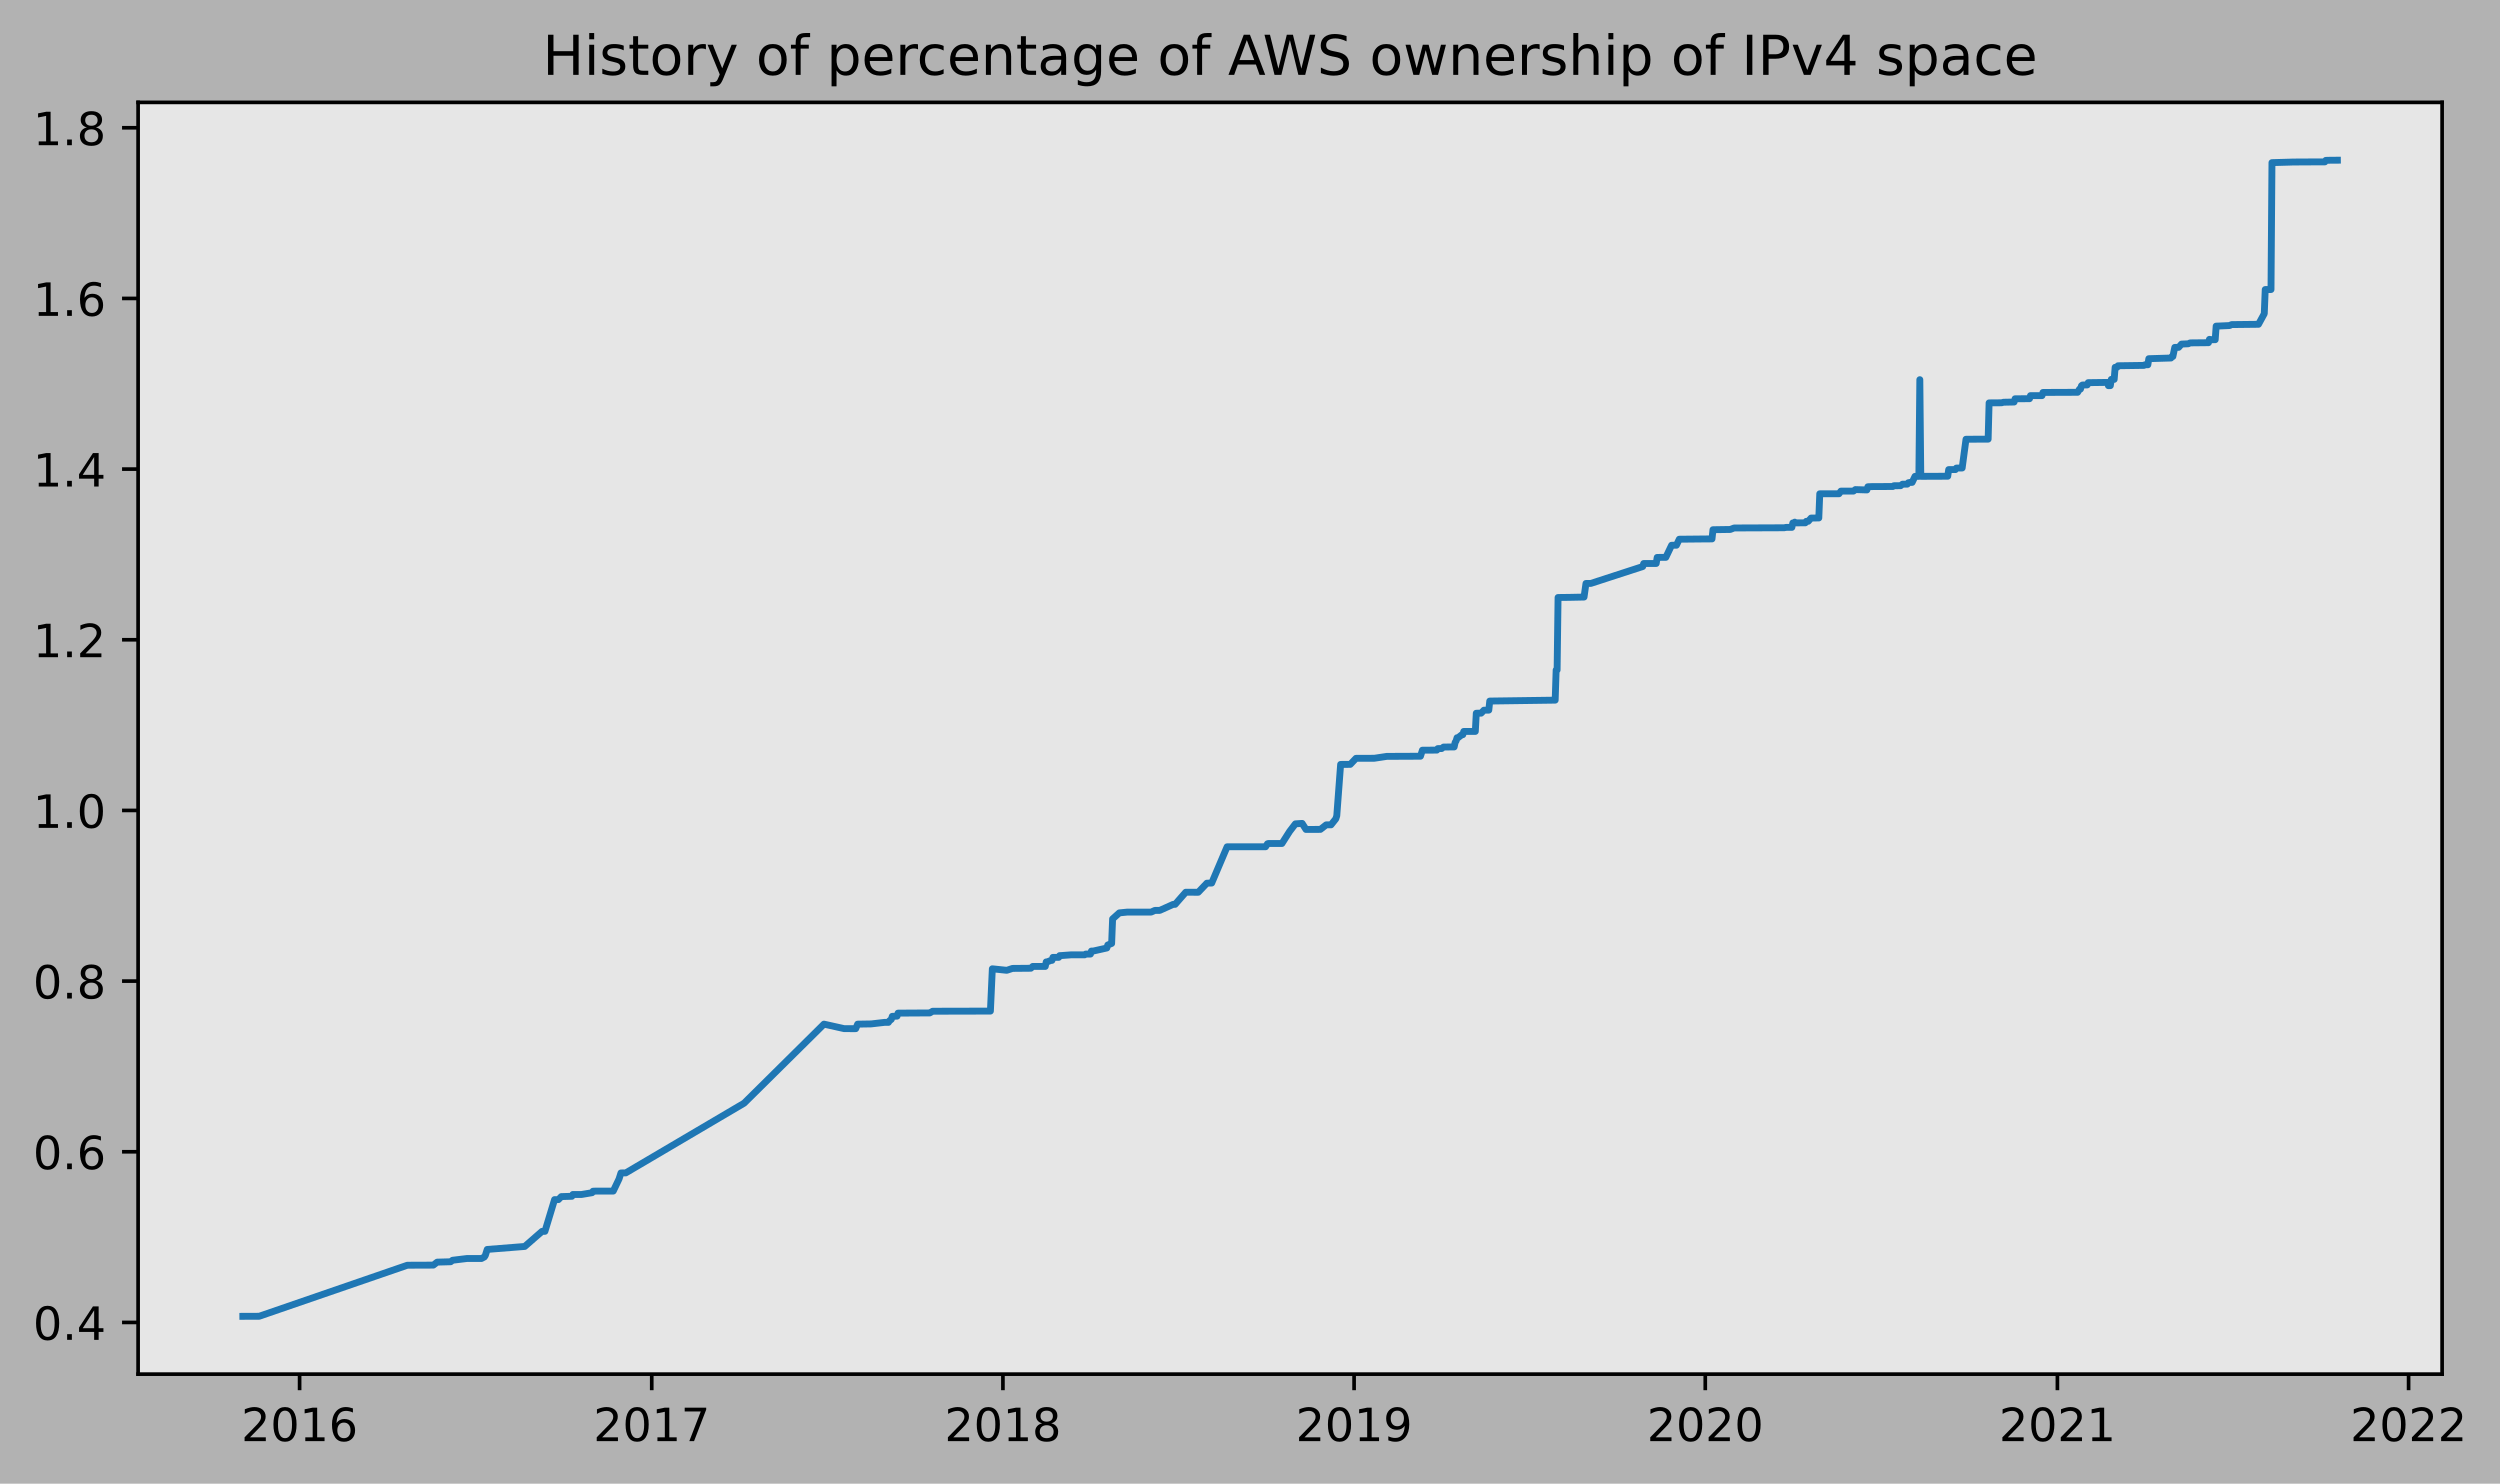
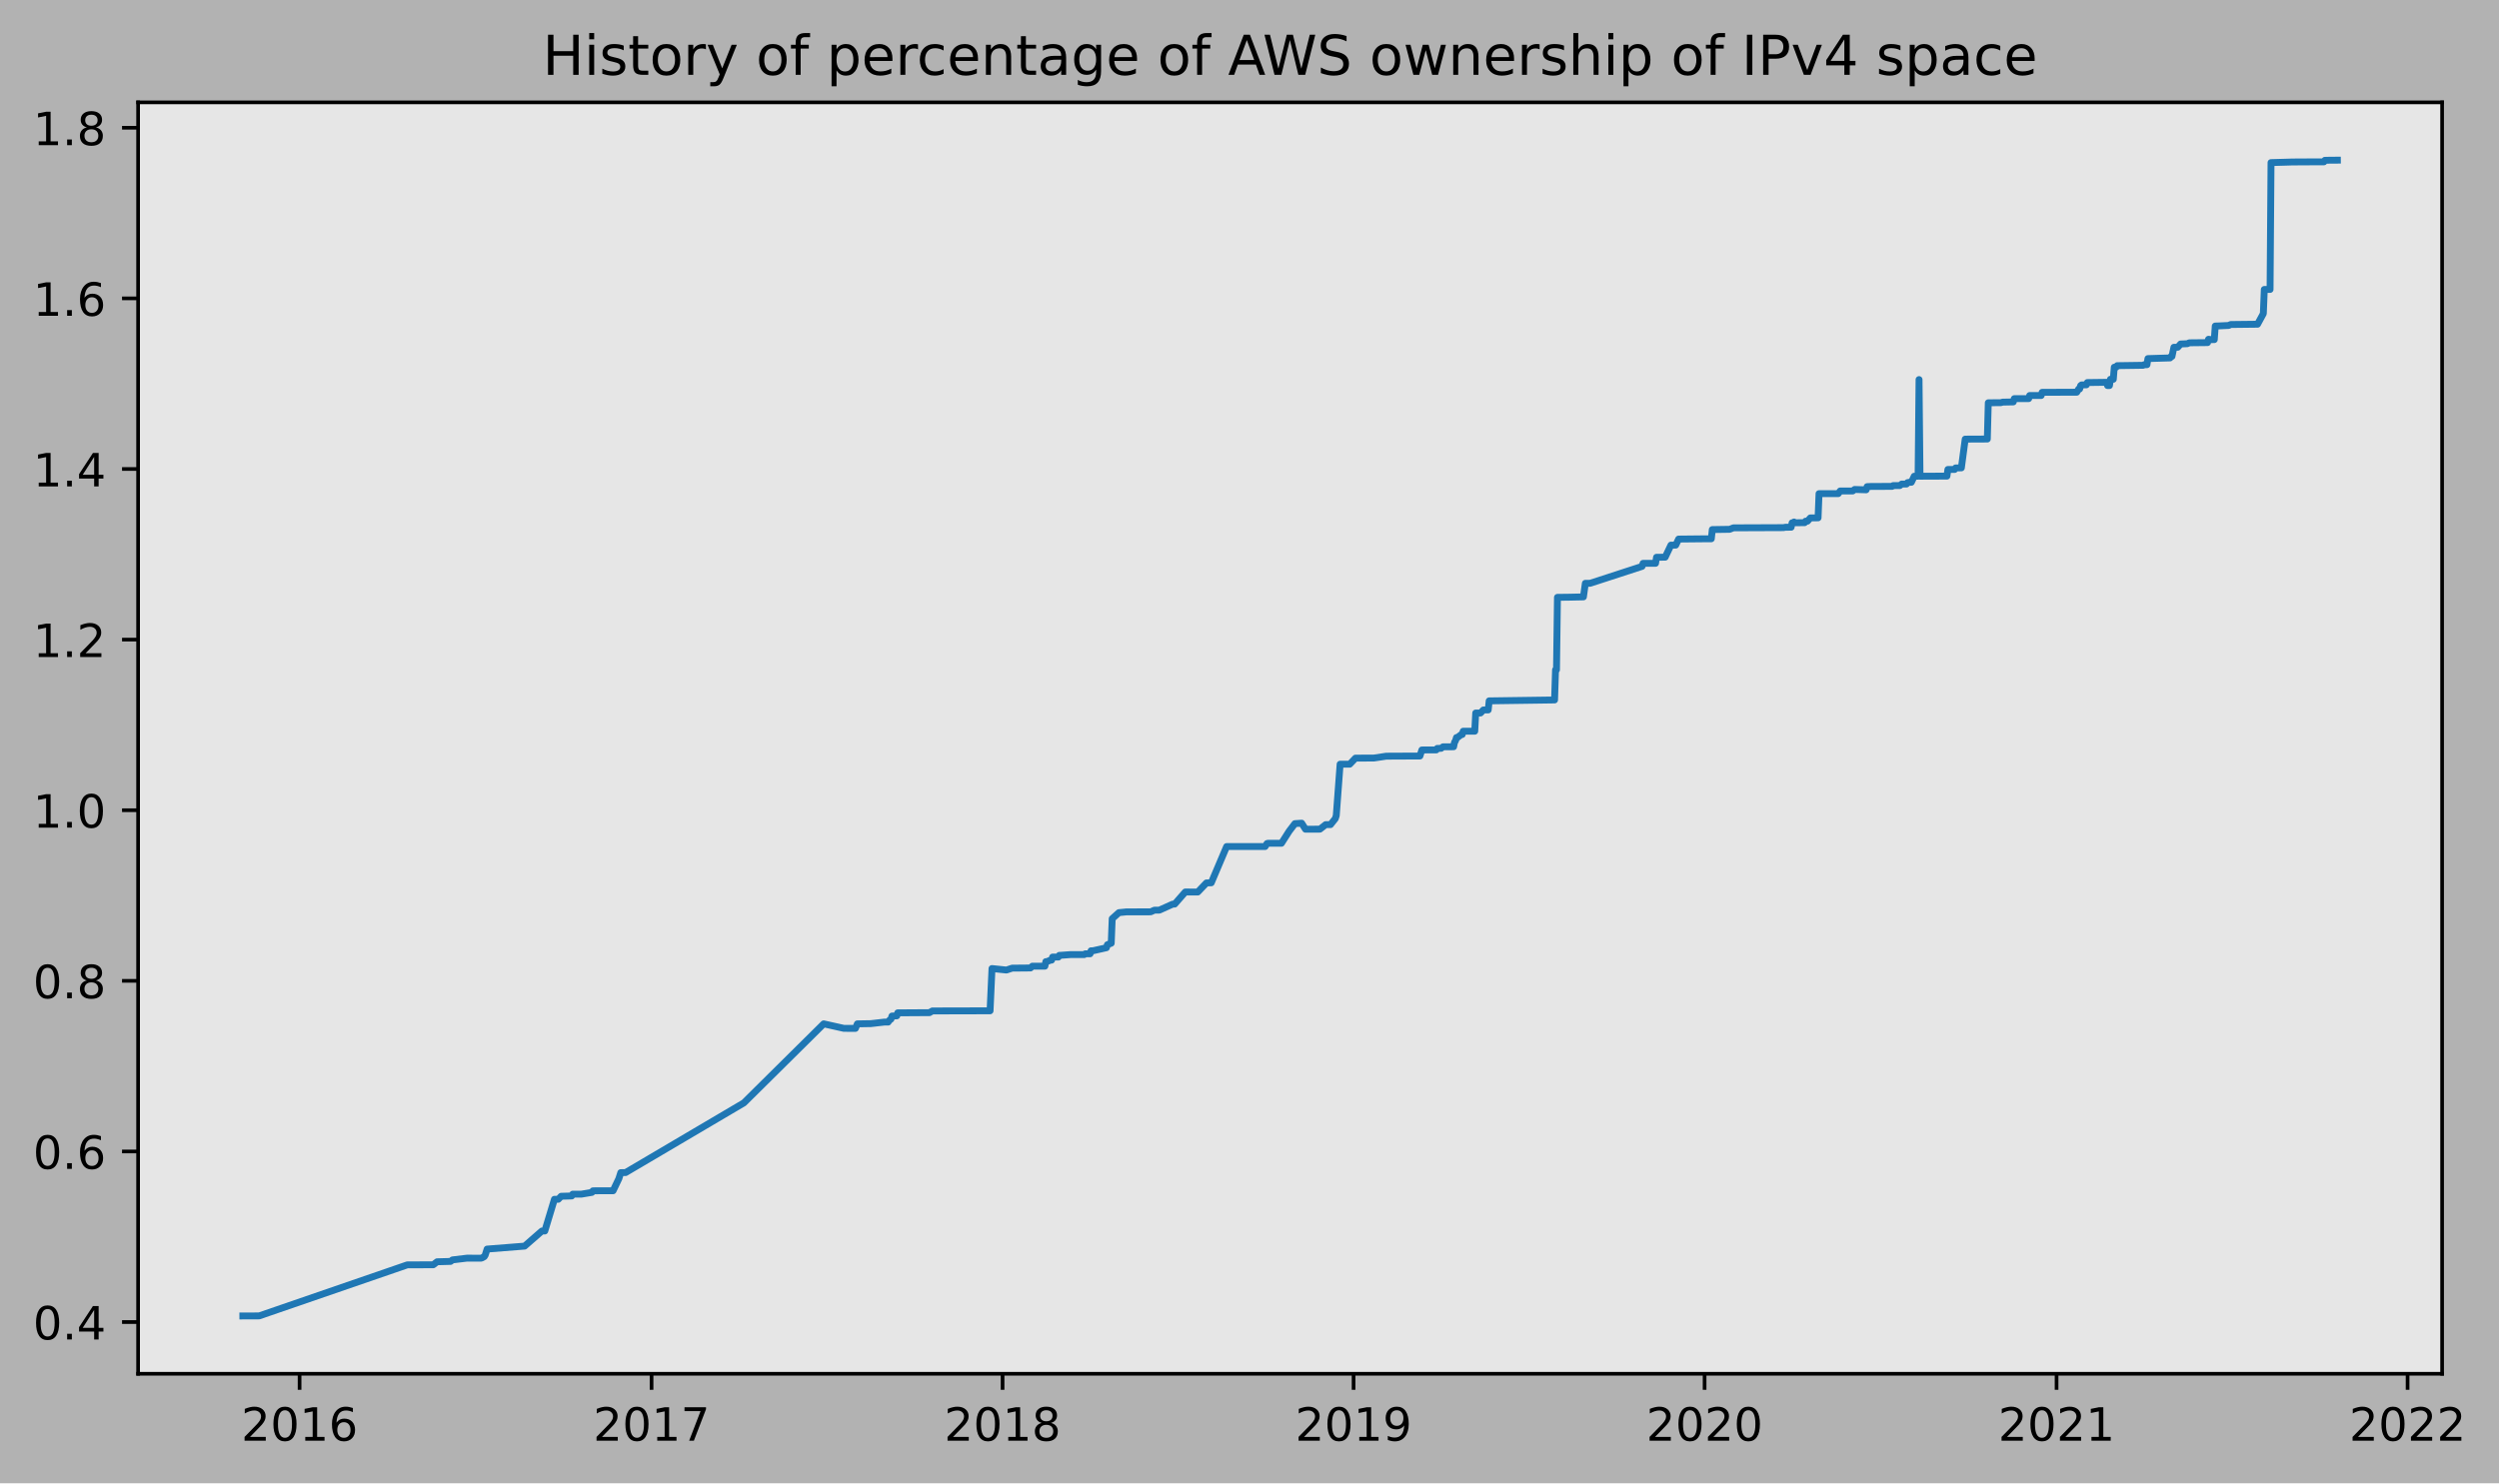
- <svg xmlns="http://www.w3.org/2000/svg" xmlns:xlink="http://www.w3.org/1999/xlink" height="323.396pt" version="1.1" viewBox="0 0 544.92 323.396" width="544.92pt">
+ <svg xmlns="http://www.w3.org/2000/svg" xmlns:xlink="http://www.w3.org/1999/xlink" height="323.396pt" version="1.1" viewBox="0 0 544.703 323.396" width="544.703pt">
  <defs>
    <style type="text/css">
*{stroke-linecap:butt;stroke-linejoin:round;}
  </style>
  </defs>
  <g id="figure_1">
    <g id="patch_1">
-       <path d="M 0 323.396  L 544.92 323.396  L 544.92 0  L 0 0  z " style="fill:#b2b2b2;" />
+       <path d="M 0 323.396  L 544.703 323.396  L 544.703 0  L 0 0  z " style="fill:#b2b2b2;" />
    </g>
    <g id="axes_1">
      <g id="patch_2">
        <path d="M 30.103 299.518  L 532.303 299.518  L 532.303 22.318  L 30.103 22.318  z " style="fill:#e6e6e6;" />
      </g>
      <g id="matplotlib.axis_1">
        <g id="xtick_1">
          <g id="line2d_1">
            <defs>
-               <path d="M 0 0  L 0 3.5  " id="m7d368a48fa" style="stroke:#000000;stroke-width:0.8;" />
-             </defs>
-             <g>
-               <use style="stroke:#000000;stroke-width:0.8;" x="65.303" xlink:href="#m7d368a48fa" y="299.518" />
+               <path d="M 0 0  L 0 3.5  " id="m5e11106e60" style="stroke:#000000;stroke-width:0.8;" />
+             </defs>
+             <g>
+               <use style="stroke:#000000;stroke-width:0.8;" x="65.298" xlink:href="#m5e11106e60" y="299.518" />
            </g>
          </g>
          <g id="text_1">
            <defs>
              <path d="M 19.188 8.297  L 53.609 8.297  L 53.609 0  L 7.328 0  L 7.328 8.297  Q 12.938 14.109 22.625 23.891  Q 32.328 33.688 34.812 36.531  Q 39.547 41.844 41.422 45.531  Q 43.312 49.219 43.312 52.781  Q 43.312 58.594 39.234 62.25  Q 35.156 65.922 28.609 65.922  Q 23.969 65.922 18.812 64.312  Q 13.672 62.703 7.812 59.422  L 7.812 69.391  Q 13.766 71.781 18.938 73  Q 24.125 74.219 28.422 74.219  Q 39.75 74.219 46.484 68.547  Q 53.219 62.891 53.219 53.422  Q 53.219 48.922 51.531 44.891  Q 49.859 40.875 45.406 35.406  Q 44.188 33.984 37.641 27.219  Q 31.109 20.453 19.188 8.297  z " id="DejaVuSans-50" />
              <path d="M 31.781 66.406  Q 24.172 66.406 20.328 58.906  Q 16.5 51.422 16.5 36.375  Q 16.5 21.391 20.328 13.891  Q 24.172 6.391 31.781 6.391  Q 39.453 6.391 43.281 13.891  Q 47.125 21.391 47.125 36.375  Q 47.125 51.422 43.281 58.906  Q 39.453 66.406 31.781 66.406  z M 31.781 74.219  Q 44.047 74.219 50.516 64.516  Q 56.984 54.828 56.984 36.375  Q 56.984 17.969 50.516 8.266  Q 44.047 -1.422 31.781 -1.422  Q 19.531 -1.422 13.062 8.266  Q 6.594 17.969 6.594 36.375  Q 6.594 54.828 13.062 64.516  Q 19.531 74.219 31.781 74.219  z " id="DejaVuSans-48" />
              <path d="M 12.406 8.297  L 28.516 8.297  L 28.516 63.922  L 10.984 60.406  L 10.984 69.391  L 28.422 72.906  L 38.281 72.906  L 38.281 8.297  L 54.391 8.297  L 54.391 0  L 12.406 0  z " id="DejaVuSans-49" />
              <path d="M 33.016 40.375  Q 26.375 40.375 22.484 35.828  Q 18.609 31.297 18.609 23.391  Q 18.609 15.531 22.484 10.953  Q 26.375 6.391 33.016 6.391  Q 39.656 6.391 43.531 10.953  Q 47.406 15.531 47.406 23.391  Q 47.406 31.297 43.531 35.828  Q 39.656 40.375 33.016 40.375  z M 52.594 71.297  L 52.594 62.312  Q 48.875 64.062 45.094 64.984  Q 41.312 65.922 37.594 65.922  Q 27.828 65.922 22.672 59.328  Q 17.531 52.734 16.797 39.406  Q 19.672 43.656 24.016 45.922  Q 28.375 48.188 33.594 48.188  Q 44.578 48.188 50.953 41.516  Q 57.328 34.859 57.328 23.391  Q 57.328 12.156 50.688 5.359  Q 44.047 -1.422 33.016 -1.422  Q 20.359 -1.422 13.672 8.266  Q 6.984 17.969 6.984 36.375  Q 6.984 53.656 15.188 63.938  Q 23.391 74.219 37.203 74.219  Q 40.922 74.219 44.703 73.484  Q 48.484 72.75 52.594 71.297  z " id="DejaVuSans-54" />
            </defs>
-             <g transform="translate(52.57847 314.1166)scale(0.1 -0.1)">
+             <g transform="translate(52.57279 314.1166)scale(0.1 -0.1)">
              <use xlink:href="#DejaVuSans-50" />
              <use x="63.623" xlink:href="#DejaVuSans-48" />
              <use x="127.246" xlink:href="#DejaVuSans-49" />
              <use x="190.869" xlink:href="#DejaVuSans-54" />
            </g>
          </g>
        </g>
        <g id="xtick_2">
          <g id="line2d_2">
            <g>
-               <use style="stroke:#000000;stroke-width:0.8;" x="142.058" xlink:href="#m7d368a48fa" y="299.518" />
+               <use style="stroke:#000000;stroke-width:0.8;" x="142.018" xlink:href="#m5e11106e60" y="299.518" />
            </g>
          </g>
          <g id="text_2">
            <defs>
              <path d="M 8.203 72.906  L 55.078 72.906  L 55.078 68.703  L 28.609 0  L 18.312 0  L 43.219 64.594  L 8.203 64.594  z " id="DejaVuSans-55" />
            </defs>
-             <g transform="translate(129.3335 314.1166)scale(0.1 -0.1)">
+             <g transform="translate(129.2926 314.1166)scale(0.1 -0.1)">
              <use xlink:href="#DejaVuSans-50" />
              <use x="63.623" xlink:href="#DejaVuSans-48" />
              <use x="127.246" xlink:href="#DejaVuSans-49" />
              <use x="190.869" xlink:href="#DejaVuSans-55" />
            </g>
          </g>
        </g>
        <g id="xtick_3">
          <g id="line2d_3">
            <g>
-               <use style="stroke:#000000;stroke-width:0.8;" x="218.604" xlink:href="#m7d368a48fa" y="299.518" />
+               <use style="stroke:#000000;stroke-width:0.8;" x="218.528" xlink:href="#m5e11106e60" y="299.518" />
            </g>
          </g>
          <g id="text_3">
            <defs>
              <path d="M 31.781 34.625  Q 24.75 34.625 20.719 30.859  Q 16.703 27.094 16.703 20.516  Q 16.703 13.922 20.719 10.156  Q 24.75 6.391 31.781 6.391  Q 38.812 6.391 42.859 10.172  Q 46.922 13.969 46.922 20.516  Q 46.922 27.094 42.891 30.859  Q 38.875 34.625 31.781 34.625  z M 21.922 38.812  Q 15.578 40.375 12.031 44.719  Q 8.5 49.078 8.5 55.328  Q 8.5 64.062 14.719 69.141  Q 20.953 74.219 31.781 74.219  Q 42.672 74.219 48.875 69.141  Q 55.078 64.062 55.078 55.328  Q 55.078 49.078 51.531 44.719  Q 48 40.375 41.703 38.812  Q 48.828 37.156 52.797 32.312  Q 56.781 27.484 56.781 20.516  Q 56.781 9.906 50.312 4.234  Q 43.844 -1.422 31.781 -1.422  Q 19.734 -1.422 13.25 4.234  Q 6.781 9.906 6.781 20.516  Q 6.781 27.484 10.781 32.312  Q 14.797 37.156 21.922 38.812  z M 18.312 54.391  Q 18.312 48.734 21.844 45.562  Q 25.391 42.391 31.781 42.391  Q 38.141 42.391 41.719 45.562  Q 45.312 48.734 45.312 54.391  Q 45.312 60.062 41.719 63.234  Q 38.141 66.406 31.781 66.406  Q 25.391 66.406 21.844 63.234  Q 18.312 60.062 18.312 54.391  z " id="DejaVuSans-56" />
            </defs>
-             <g transform="translate(205.8788 314.1166)scale(0.1 -0.1)">
+             <g transform="translate(205.8027 314.1166)scale(0.1 -0.1)">
              <use xlink:href="#DejaVuSans-50" />
              <use x="63.623" xlink:href="#DejaVuSans-48" />
              <use x="127.246" xlink:href="#DejaVuSans-49" />
              <use x="190.869" xlink:href="#DejaVuSans-56" />
            </g>
          </g>
        </g>
        <g id="xtick_4">
          <g id="line2d_4">
            <g>
-               <use style="stroke:#000000;stroke-width:0.8;" x="295.149" xlink:href="#m7d368a48fa" y="299.518" />
+               <use style="stroke:#000000;stroke-width:0.8;" x="295.038" xlink:href="#m5e11106e60" y="299.518" />
            </g>
          </g>
          <g id="text_4">
            <defs>
              <path d="M 10.984 1.516  L 10.984 10.5  Q 14.703 8.734 18.5 7.812  Q 22.312 6.891 25.984 6.891  Q 35.75 6.891 40.891 13.453  Q 46.047 20.016 46.781 33.406  Q 43.953 29.203 39.594 26.953  Q 35.25 24.703 29.984 24.703  Q 19.047 24.703 12.672 31.312  Q 6.297 37.938 6.297 49.422  Q 6.297 60.641 12.938 67.422  Q 19.578 74.219 30.609 74.219  Q 43.266 74.219 49.922 64.516  Q 56.594 54.828 56.594 36.375  Q 56.594 19.141 48.406 8.859  Q 40.234 -1.422 26.422 -1.422  Q 22.703 -1.422 18.891 -0.688  Q 15.094 0.047 10.984 1.516  z M 30.609 32.422  Q 37.25 32.422 41.125 36.953  Q 45.016 41.5 45.016 49.422  Q 45.016 57.281 41.125 61.844  Q 37.25 66.406 30.609 66.406  Q 23.969 66.406 20.094 61.844  Q 16.219 57.281 16.219 49.422  Q 16.219 41.5 20.094 36.953  Q 23.969 32.422 30.609 32.422  z " id="DejaVuSans-57" />
            </defs>
-             <g transform="translate(282.424 314.1166)scale(0.1 -0.1)">
+             <g transform="translate(282.3128 314.1166)scale(0.1 -0.1)">
              <use xlink:href="#DejaVuSans-50" />
              <use x="63.623" xlink:href="#DejaVuSans-48" />
              <use x="127.246" xlink:href="#DejaVuSans-49" />
              <use x="190.869" xlink:href="#DejaVuSans-57" />
            </g>
          </g>
        </g>
        <g id="xtick_5">
          <g id="line2d_5">
            <g>
-               <use style="stroke:#000000;stroke-width:0.8;" x="371.694" xlink:href="#m7d368a48fa" y="299.518" />
+               <use style="stroke:#000000;stroke-width:0.8;" x="371.548" xlink:href="#m5e11106e60" y="299.518" />
            </g>
          </g>
          <g id="text_5">
-             <g transform="translate(358.9693 314.1166)scale(0.1 -0.1)">
+             <g transform="translate(358.823 314.1166)scale(0.1 -0.1)">
              <use xlink:href="#DejaVuSans-50" />
              <use x="63.623" xlink:href="#DejaVuSans-48" />
              <use x="127.246" xlink:href="#DejaVuSans-50" />
              <use x="190.869" xlink:href="#DejaVuSans-48" />
            </g>
          </g>
        </g>
        <g id="xtick_6">
          <g id="line2d_6">
            <g>
-               <use style="stroke:#000000;stroke-width:0.8;" x="448.449" xlink:href="#m7d368a48fa" y="299.518" />
+               <use style="stroke:#000000;stroke-width:0.8;" x="448.268" xlink:href="#m5e11106e60" y="299.518" />
            </g>
          </g>
          <g id="text_6">
-             <g transform="translate(435.7243 314.1166)scale(0.1 -0.1)">
+             <g transform="translate(435.5427 314.1166)scale(0.1 -0.1)">
              <use xlink:href="#DejaVuSans-50" />
              <use x="63.623" xlink:href="#DejaVuSans-48" />
              <use x="127.246" xlink:href="#DejaVuSans-50" />
              <use x="190.869" xlink:href="#DejaVuSans-49" />
            </g>
          </g>
        </g>
        <g id="xtick_7">
          <g id="line2d_7">
            <g>
-               <use style="stroke:#000000;stroke-width:0.8;" x="524.995" xlink:href="#m7d368a48fa" y="299.518" />
+               <use style="stroke:#000000;stroke-width:0.8;" x="524.778" xlink:href="#m5e11106e60" y="299.518" />
            </g>
          </g>
          <g id="text_7">
-             <g transform="translate(512.2696 314.1166)scale(0.1 -0.1)">
+             <g transform="translate(512.0529 314.1166)scale(0.1 -0.1)">
              <use xlink:href="#DejaVuSans-50" />
              <use x="63.623" xlink:href="#DejaVuSans-48" />
              <use x="127.246" xlink:href="#DejaVuSans-50" />
              <use x="190.869" xlink:href="#DejaVuSans-50" />
            </g>
          </g>
        </g>
      </g>
      <g id="matplotlib.axis_2">
        <g id="ytick_1">
          <g id="line2d_8">
            <defs>
-               <path d="M 0 0  L -3.5 0  " id="md0dc377150" style="stroke:#000000;stroke-width:0.8;" />
-             </defs>
-             <g>
-               <use style="stroke:#000000;stroke-width:0.8;" x="30.103" xlink:href="#md0dc377150" y="288.242" />
+               <path d="M 0 0  L -3.5 0  " id="md6aa51b327" style="stroke:#000000;stroke-width:0.8;" />
+             </defs>
+             <g>
+               <use style="stroke:#000000;stroke-width:0.8;" x="30.103" xlink:href="#md6aa51b327" y="288.242" />
            </g>
          </g>
          <g id="text_8">
            <defs>
              <path d="M 10.688 12.406  L 21 12.406  L 21 0  L 10.688 0  z " id="DejaVuSans-46" />
              <path d="M 37.797 64.312  L 12.891 25.391  L 37.797 25.391  z M 35.203 72.906  L 47.609 72.906  L 47.609 25.391  L 58.016 25.391  L 58.016 17.188  L 47.609 17.188  L 47.609 0  L 37.797 0  L 37.797 17.188  L 4.891 17.188  L 4.891 26.703  z " id="DejaVuSans-52" />
            </defs>
            <g transform="translate(7.2 292.0412)scale(0.1 -0.1)">
              <use xlink:href="#DejaVuSans-48" />
              <use x="63.623" xlink:href="#DejaVuSans-46" />
              <use x="95.41" xlink:href="#DejaVuSans-52" />
            </g>
          </g>
        </g>
        <g id="ytick_2">
          <g id="line2d_9">
            <g>
-               <use style="stroke:#000000;stroke-width:0.8;" x="30.103" xlink:href="#md0dc377150" y="251.043" />
+               <use style="stroke:#000000;stroke-width:0.8;" x="30.103" xlink:href="#md6aa51b327" y="251.043" />
            </g>
          </g>
          <g id="text_9">
-             <g transform="translate(7.2 254.8426)scale(0.1 -0.1)">
+             <g transform="translate(7.2 254.8427)scale(0.1 -0.1)">
              <use xlink:href="#DejaVuSans-48" />
              <use x="63.623" xlink:href="#DejaVuSans-46" />
              <use x="95.41" xlink:href="#DejaVuSans-54" />
            </g>
          </g>
        </g>
        <g id="ytick_3">
          <g id="line2d_10">
            <g>
-               <use style="stroke:#000000;stroke-width:0.8;" x="30.103" xlink:href="#md0dc377150" y="213.845" />
+               <use style="stroke:#000000;stroke-width:0.8;" x="30.103" xlink:href="#md6aa51b327" y="213.845" />
            </g>
          </g>
          <g id="text_10">
-             <g transform="translate(7.2 217.6441)scale(0.1 -0.1)">
+             <g transform="translate(7.2 217.6442)scale(0.1 -0.1)">
              <use xlink:href="#DejaVuSans-48" />
              <use x="63.623" xlink:href="#DejaVuSans-46" />
              <use x="95.41" xlink:href="#DejaVuSans-56" />
            </g>
          </g>
        </g>
        <g id="ytick_4">
          <g id="line2d_11">
            <g>
-               <use style="stroke:#000000;stroke-width:0.8;" x="30.103" xlink:href="#md0dc377150" y="176.646" />
+               <use style="stroke:#000000;stroke-width:0.8;" x="30.103" xlink:href="#md6aa51b327" y="176.647" />
            </g>
          </g>
          <g id="text_11">
-             <g transform="translate(7.2 180.4456)scale(0.1 -0.1)">
+             <g transform="translate(7.2 180.4458)scale(0.1 -0.1)">
              <use xlink:href="#DejaVuSans-49" />
              <use x="63.623" xlink:href="#DejaVuSans-46" />
              <use x="95.41" xlink:href="#DejaVuSans-48" />
            </g>
          </g>
        </g>
        <g id="ytick_5">
          <g id="line2d_12">
            <g>
-               <use style="stroke:#000000;stroke-width:0.8;" x="30.103" xlink:href="#md0dc377150" y="139.448" />
+               <use style="stroke:#000000;stroke-width:0.8;" x="30.103" xlink:href="#md6aa51b327" y="139.448" />
            </g>
          </g>
          <g id="text_12">
-             <g transform="translate(7.2 143.2471)scale(0.1 -0.1)">
+             <g transform="translate(7.2 143.2473)scale(0.1 -0.1)">
              <use xlink:href="#DejaVuSans-49" />
              <use x="63.623" xlink:href="#DejaVuSans-46" />
              <use x="95.41" xlink:href="#DejaVuSans-50" />
            </g>
          </g>
        </g>
        <g id="ytick_6">
          <g id="line2d_13">
            <g>
-               <use style="stroke:#000000;stroke-width:0.8;" x="30.103" xlink:href="#md0dc377150" y="102.249" />
+               <use style="stroke:#000000;stroke-width:0.8;" x="30.103" xlink:href="#md6aa51b327" y="102.25" />
            </g>
          </g>
          <g id="text_13">
-             <g transform="translate(7.2 106.0486)scale(0.1 -0.1)">
+             <g transform="translate(7.2 106.0488)scale(0.1 -0.1)">
              <use xlink:href="#DejaVuSans-49" />
              <use x="63.623" xlink:href="#DejaVuSans-46" />
              <use x="95.41" xlink:href="#DejaVuSans-52" />
            </g>
          </g>
        </g>
        <g id="ytick_7">
          <g id="line2d_14">
            <g>
-               <use style="stroke:#000000;stroke-width:0.8;" x="30.103" xlink:href="#md0dc377150" y="65.051" />
+               <use style="stroke:#000000;stroke-width:0.8;" x="30.103" xlink:href="#md6aa51b327" y="65.051" />
            </g>
          </g>
          <g id="text_14">
-             <g transform="translate(7.2 68.85008)scale(0.1 -0.1)">
+             <g transform="translate(7.2 68.85036)scale(0.1 -0.1)">
              <use xlink:href="#DejaVuSans-49" />
              <use x="63.623" xlink:href="#DejaVuSans-46" />
              <use x="95.41" xlink:href="#DejaVuSans-54" />
            </g>
          </g>
        </g>
        <g id="ytick_8">
          <g id="line2d_15">
            <g>
-               <use style="stroke:#000000;stroke-width:0.8;" x="30.103" xlink:href="#md0dc377150" y="27.852" />
+               <use style="stroke:#000000;stroke-width:0.8;" x="30.103" xlink:href="#md6aa51b327" y="27.853" />
            </g>
          </g>
          <g id="text_15">
-             <g transform="translate(7.2 31.65156)scale(0.1 -0.1)">
+             <g transform="translate(7.2 31.65189)scale(0.1 -0.1)">
              <use xlink:href="#DejaVuSans-49" />
              <use x="63.623" xlink:href="#DejaVuSans-46" />
              <use x="95.41" xlink:href="#DejaVuSans-56" />
            </g>
          </g>
        </g>
      </g>
      <g id="line2d_16">
-         <path clip-path="url(#p013ea1068f)" d="M 52.93 286.918  L 56.496 286.904  L 88.791 275.778  L 94.454 275.754  L 95.292 275.105  L 98.228 275.023  L 98.648 274.695  L 101.794 274.313  L 104.939 274.316  L 105.568 273.987  L 105.778 273.657  L 106.198 272.335  L 114.376 271.688  L 118.151 268.394  L 118.78 268.391  L 120.877 261.477  L 121.716 261.477  L 122.345 260.819  L 124.652 260.753  L 124.862 260.36  L 126.749 260.36  L 129.056 259.973  L 129.266 259.643  L 129.685 259.628  L 133.67 259.616  L 134.928 256.982  L 135.348 255.665  L 136.396 255.655  L 162.191 240.458  L 179.597 223.227  L 184.001 224.211  L 186.518 224.218  L 186.937 223.231  L 189.873 223.182  L 192.809 222.845  L 193.648 222.845  L 193.858 222.516  L 194.277 222.187  L 194.487 221.528  L 195.535 221.487  L 195.745 220.829  L 202.666 220.786  L 203.295 220.416  L 215.877 220.385  L 216.297 211.167  L 219.443 211.496  L 220.701 211.083  L 224.685 211.047  L 225.105 210.651  L 227.831 210.652  L 228.041 209.664  L 228.251 209.662  L 229.089 209.33  L 229.299 209.33  L 229.509 208.671  L 230.767 208.67  L 230.977 208.293  L 231.187 208.291  L 233.493 208.123  L 236.429 208.121  L 236.639 207.957  L 237.688 207.956  L 237.897 207.297  L 238.317 207.292  L 241.253 206.633  L 241.462 205.975  L 242.301 205.645  L 242.511 200.295  L 243.979 198.978  L 245.657 198.814  L 250.9 198.807  L 251.738 198.437  L 252.787 198.437  L 255.723 197.12  L 256.142 197.116  L 258.449 194.481  L 261.176 194.485  L 263.063 192.504  L 264.112 192.477  L 267.467 184.573  L 275.855 184.568  L 276.275 183.91  L 276.485 183.858  L 279.421 183.854  L 281.098 181.22  L 282.357 179.574  L 283.825 179.475  L 284.663 180.792  L 287.809 180.78  L 289.067 179.793  L 290.116 179.791  L 291.164 178.475  L 291.374 177.811  L 292.213 166.617  L 294.31 166.612  L 295.568 165.29  L 299.553 165.278  L 302.279 164.866  L 309.619 164.833  L 310.039 163.515  L 313.184 163.5  L 313.394 163.171  L 314.233 163.16  L 314.652 162.83  L 316.959 162.812  L 317.169 161.825  L 317.379 161.495  L 317.588 160.801  L 317.798 160.8  L 318.637 160.141  L 318.847 160.141  L 319.056 159.428  L 321.573 159.424  L 321.783 155.458  L 322.831 155.451  L 323.46 154.791  L 324.509 154.786  L 324.719 152.808  L 338.979 152.609  L 339.189 146.04  L 339.399 146.04  L 339.608 130.236  L 342.125 130.206  L 345.27 130.14  L 345.69 127.176  L 346.738 127.17  L 358.063 123.487  L 358.273 122.828  L 360.999 122.818  L 361.209 121.501  L 363.096 121.483  L 364.354 118.849  L 365.403 118.848  L 366.032 117.531  L 371.904 117.472  L 373.162 117.467  L 373.372 115.462  L 377.147 115.405  L 377.986 115.081  L 388.891 115.037  L 389.31 114.955  L 390.569 114.95  L 390.778 113.983  L 390.988 113.983  L 391.198 113.81  L 391.407 113.972  L 393.504 113.959  L 393.714 113.631  L 394.134 113.63  L 394.763 112.918  L 396.44 112.901  L 396.65 107.631  L 400.844 107.622  L 401.264 107.046  L 403.99 107.043  L 404.41 106.714  L 406.926 106.792  L 407.136 106.097  L 407.975 106.063  L 412.588 106.041  L 412.798 105.876  L 414.266 105.87  L 414.686 105.532  L 415.734 105.528  L 415.944 105.23  L 416.363 105.147  L 416.783 105.147  L 417.412 103.83  L 418.251 103.83  L 418.46 82.758  L 418.67 103.829  L 424.542 103.804  L 424.752 102.356  L 426.22 102.355  L 426.429 102.025  L 427.688 102.007  L 428.527 95.741  L 433.35 95.718  L 433.56 87.816  L 436.286 87.793  L 436.705 87.676  L 439.012 87.628  L 439.222 86.918  L 442.368 86.905  L 442.577 86.236  L 445.094 86.232  L 445.304 85.54  L 452.853 85.509  L 453.273 84.805  L 453.482 84.805  L 453.692 84.088  L 453.902 83.921  L 454.95 83.902  L 455.16 83.408  L 459.354 83.353  L 459.564 84.062  L 459.984 84.06  L 460.193 82.694  L 460.822 82.694  L 461.032 80.06  L 461.452 80.057  L 461.661 79.724  L 467.324 79.643  L 467.533 79.511  L 468.162 79.511  L 468.372 78.182  L 473.195 78.037  L 473.405 77.706  L 473.615 77.705  L 474.034 75.719  L 474.873 75.709  L 475.502 74.999  L 476.97 74.936  L 477.39 74.739  L 481.374 74.697  L 481.584 73.971  L 482.213 74.051  L 482.842 74.046  L 483.052 71.082  L 483.681 71.063  L 485.988 70.958  L 486.407 70.752  L 492.279 70.686  L 493.538 68.377  L 493.747 63.109  L 495.006 63.108  L 495.215 35.45  L 498.99 35.344  L 499.829 35.316  L 505.282 35.286  L 506.75 35.283  L 506.959 34.954  L 508.008 34.927  L 509.476 34.918  L 509.476 34.918  " style="fill:none;stroke:#1f77b4;stroke-linecap:square;stroke-width:1.5;" />
+         <path clip-path="url(#p7d3a9b73c8)" d="M 52.93 286.918  L 56.494 286.904  L 88.775 275.778  L 94.435 275.754  L 95.273 275.105  L 98.208 275.023  L 98.627 274.695  L 101.771 274.313  L 104.915 274.316  L 105.544 273.987  L 105.754 273.657  L 106.173 272.335  L 114.348 271.688  L 118.121 268.394  L 118.75 268.391  L 120.846 261.477  L 121.685 261.477  L 122.314 260.819  L 124.619 260.753  L 124.829 260.36  L 126.716 260.36  L 129.021 259.973  L 129.231 259.643  L 129.65 259.628  L 133.633 259.616  L 134.891 256.982  L 135.31 255.665  L 136.358 255.655  L 162.141 240.458  L 179.539 223.227  L 183.941 224.211  L 186.456 224.218  L 186.876 223.231  L 189.81 223.182  L 192.745 222.845  L 193.583 222.845  L 193.793 222.516  L 194.212 222.187  L 194.422 221.529  L 195.47 221.487  L 195.679 220.829  L 202.597 220.786  L 203.226 220.416  L 215.803 220.385  L 216.222 211.167  L 219.366 211.496  L 220.624 211.083  L 224.607 211.047  L 225.026 210.651  L 227.751 210.652  L 227.96 209.664  L 228.17 209.662  L 229.009 209.331  L 229.218 209.33  L 229.428 208.671  L 230.685 208.67  L 230.895 208.293  L 231.105 208.291  L 233.41 208.123  L 236.345 208.122  L 236.555 207.957  L 237.603 207.956  L 237.812 207.297  L 238.232 207.292  L 241.166 206.633  L 241.376 205.975  L 242.214 205.646  L 242.424 200.295  L 243.891 198.979  L 245.568 198.814  L 250.809 198.807  L 251.647 198.437  L 252.695 198.437  L 255.63 197.12  L 256.049 197.116  L 258.355 194.481  L 261.08 194.485  L 262.966 192.504  L 264.015 192.477  L 267.368 184.573  L 275.753 184.568  L 276.172 183.91  L 276.382 183.858  L 279.317 183.854  L 280.994 181.221  L 282.251 179.574  L 283.719 179.475  L 284.557 180.792  L 287.701 180.781  L 288.959 179.793  L 290.007 179.792  L 291.055 178.475  L 291.265 177.811  L 292.103 166.617  L 294.199 166.612  L 295.457 165.29  L 299.44 165.278  L 302.165 164.867  L 309.501 164.833  L 309.921 163.515  L 313.065 163.5  L 313.274 163.171  L 314.113 163.16  L 314.532 162.83  L 316.838 162.812  L 317.048 161.825  L 317.257 161.495  L 317.467 160.801  L 317.676 160.8  L 318.515 160.141  L 318.725 160.141  L 318.934 159.428  L 321.45 159.424  L 321.659 155.458  L 322.707 155.451  L 323.336 154.791  L 324.384 154.786  L 324.594 152.808  L 338.848 152.61  L 339.057 146.04  L 339.267 146.04  L 339.477 130.236  L 341.992 130.207  L 345.136 130.14  L 345.555 127.177  L 346.604 127.17  L 357.923 123.487  L 358.133 122.828  L 360.858 122.818  L 361.067 121.501  L 362.954 121.483  L 364.211 118.849  L 365.259 118.848  L 365.888 117.531  L 371.758 117.472  L 373.015 117.467  L 373.225 115.462  L 376.998 115.405  L 377.836 115.081  L 388.737 115.038  L 389.156 114.955  L 390.413 114.95  L 390.623 113.983  L 390.833 113.983  L 391.042 113.81  L 391.252 113.972  L 393.348 113.959  L 393.558 113.631  L 393.977 113.63  L 394.606 112.919  L 396.283 112.902  L 396.492 107.631  L 400.685 107.622  L 401.104 107.046  L 403.829 107.044  L 404.248 106.714  L 406.764 106.792  L 406.973 106.098  L 407.812 106.063  L 412.423 106.041  L 412.633 105.876  L 414.1 105.87  L 414.519 105.532  L 415.568 105.528  L 415.777 105.23  L 416.196 105.148  L 416.616 105.148  L 417.244 103.831  L 418.083 103.83  L 418.293 82.758  L 418.502 103.829  L 424.371 103.804  L 424.581 102.356  L 426.048 102.356  L 426.258 102.025  L 427.516 102.007  L 428.354 95.741  L 433.175 95.718  L 433.385 87.816  L 436.11 87.793  L 436.529 87.676  L 438.835 87.628  L 439.045 86.918  L 442.189 86.906  L 442.398 86.236  L 444.914 86.232  L 445.123 85.54  L 452.67 85.51  L 453.089 84.805  L 453.299 84.805  L 453.508 84.088  L 453.718 83.921  L 454.766 83.902  L 454.975 83.408  L 459.168 83.353  L 459.377 84.062  L 459.797 84.06  L 460.006 82.694  L 460.635 82.694  L 460.845 80.06  L 461.264 80.057  L 461.474 79.724  L 467.133 79.643  L 467.343 79.512  L 467.972 79.511  L 468.181 78.182  L 473.003 78.037  L 473.212 77.707  L 473.422 77.705  L 473.841 75.719  L 474.679 75.71  L 475.308 74.999  L 476.776 74.936  L 477.195 74.74  L 481.178 74.697  L 481.387 73.971  L 482.016 74.051  L 482.645 74.046  L 482.855 71.082  L 483.483 71.064  L 485.789 70.958  L 486.208 70.752  L 492.078 70.687  L 493.335 68.377  L 493.545 63.109  L 494.803 63.108  L 495.012 35.451  L 498.785 35.344  L 499.624 35.316  L 505.074 35.286  L 506.541 35.284  L 506.751 34.955  L 507.799 34.928  L 509.476 34.918  L 509.476 34.918  " style="fill:none;stroke:#1f77b4;stroke-linecap:square;stroke-width:1.5;" />
      </g>
      <g id="patch_3">
        <path d="M 30.103 299.518  L 30.103 22.318  " style="fill:none;stroke:#000000;stroke-linecap:square;stroke-linejoin:miter;stroke-width:0.8;" />
      </g>
      <g id="patch_4">
        <path d="M 532.303 299.518  L 532.303 22.318  " style="fill:none;stroke:#000000;stroke-linecap:square;stroke-linejoin:miter;stroke-width:0.8;" />
      </g>
      <g id="patch_5">
        <path d="M 30.103 299.518  L 532.303 299.518  " style="fill:none;stroke:#000000;stroke-linecap:square;stroke-linejoin:miter;stroke-width:0.8;" />
      </g>
      <g id="patch_6">
        <path d="M 30.103 22.318  L 532.303 22.318  " style="fill:none;stroke:#000000;stroke-linecap:square;stroke-linejoin:miter;stroke-width:0.8;" />
      </g>
      <g id="text_16">
        <defs>
          <path d="M 9.812 72.906  L 19.672 72.906  L 19.672 43.016  L 55.516 43.016  L 55.516 72.906  L 65.375 72.906  L 65.375 0  L 55.516 0  L 55.516 34.719  L 19.672 34.719  L 19.672 0  L 9.812 0  z " id="DejaVuSans-72" />
          <path d="M 9.422 54.688  L 18.406 54.688  L 18.406 0  L 9.422 0  z M 9.422 75.984  L 18.406 75.984  L 18.406 64.594  L 9.422 64.594  z " id="DejaVuSans-105" />
          <path d="M 44.281 53.078  L 44.281 44.578  Q 40.484 46.531 36.375 47.5  Q 32.281 48.484 27.875 48.484  Q 21.188 48.484 17.844 46.438  Q 14.5 44.391 14.5 40.281  Q 14.5 37.156 16.891 35.375  Q 19.281 33.594 26.516 31.984  L 29.594 31.297  Q 39.156 29.25 43.188 25.516  Q 47.219 21.781 47.219 15.094  Q 47.219 7.469 41.188 3.016  Q 35.156 -1.422 24.609 -1.422  Q 20.219 -1.422 15.453 -0.562  Q 10.688 0.297 5.422 2  L 5.422 11.281  Q 10.406 8.688 15.234 7.391  Q 20.062 6.109 24.812 6.109  Q 31.156 6.109 34.562 8.281  Q 37.984 10.453 37.984 14.406  Q 37.984 18.062 35.516 20.016  Q 33.062 21.969 24.703 23.781  L 21.578 24.516  Q 13.234 26.266 9.516 29.906  Q 5.812 33.547 5.812 39.891  Q 5.812 47.609 11.281 51.797  Q 16.75 56 26.812 56  Q 31.781 56 36.172 55.266  Q 40.578 54.547 44.281 53.078  z " id="DejaVuSans-115" />
          <path d="M 18.312 70.219  L 18.312 54.688  L 36.812 54.688  L 36.812 47.703  L 18.312 47.703  L 18.312 18.016  Q 18.312 11.328 20.141 9.422  Q 21.969 7.516 27.594 7.516  L 36.812 7.516  L 36.812 0  L 27.594 0  Q 17.188 0 13.234 3.875  Q 9.281 7.766 9.281 18.016  L 9.281 47.703  L 2.688 47.703  L 2.688 54.688  L 9.281 54.688  L 9.281 70.219  z " id="DejaVuSans-116" />
          <path d="M 30.609 48.391  Q 23.391 48.391 19.188 42.75  Q 14.984 37.109 14.984 27.297  Q 14.984 17.484 19.156 11.844  Q 23.344 6.203 30.609 6.203  Q 37.797 6.203 41.984 11.859  Q 46.188 17.531 46.188 27.297  Q 46.188 37.016 41.984 42.703  Q 37.797 48.391 30.609 48.391  z M 30.609 56  Q 42.328 56 49.016 48.375  Q 55.719 40.766 55.719 27.297  Q 55.719 13.875 49.016 6.219  Q 42.328 -1.422 30.609 -1.422  Q 18.844 -1.422 12.172 6.219  Q 5.516 13.875 5.516 27.297  Q 5.516 40.766 12.172 48.375  Q 18.844 56 30.609 56  z " id="DejaVuSans-111" />
          <path d="M 41.109 46.297  Q 39.594 47.172 37.812 47.578  Q 36.031 48 33.891 48  Q 26.266 48 22.188 43.047  Q 18.109 38.094 18.109 28.812  L 18.109 0  L 9.078 0  L 9.078 54.688  L 18.109 54.688  L 18.109 46.188  Q 20.953 51.172 25.484 53.578  Q 30.031 56 36.531 56  Q 37.453 56 38.578 55.875  Q 39.703 55.766 41.062 55.516  z " id="DejaVuSans-114" />
          <path d="M 32.172 -5.078  Q 28.375 -14.844 24.75 -17.812  Q 21.141 -20.797 15.094 -20.797  L 7.906 -20.797  L 7.906 -13.281  L 13.188 -13.281  Q 16.891 -13.281 18.938 -11.516  Q 21 -9.766 23.484 -3.219  L 25.094 0.875  L 2.984 54.688  L 12.5 54.688  L 29.594 11.922  L 46.688 54.688  L 56.203 54.688  z " id="DejaVuSans-121" />
          <path id="DejaVuSans-32" />
          <path d="M 37.109 75.984  L 37.109 68.5  L 28.516 68.5  Q 23.688 68.5 21.797 66.547  Q 19.922 64.594 19.922 59.516  L 19.922 54.688  L 34.719 54.688  L 34.719 47.703  L 19.922 47.703  L 19.922 0  L 10.891 0  L 10.891 47.703  L 2.297 47.703  L 2.297 54.688  L 10.891 54.688  L 10.891 58.5  Q 10.891 67.625 15.141 71.797  Q 19.391 75.984 28.609 75.984  z " id="DejaVuSans-102" />
          <path d="M 18.109 8.203  L 18.109 -20.797  L 9.078 -20.797  L 9.078 54.688  L 18.109 54.688  L 18.109 46.391  Q 20.953 51.266 25.266 53.625  Q 29.594 56 35.594 56  Q 45.562 56 51.781 48.094  Q 58.016 40.188 58.016 27.297  Q 58.016 14.406 51.781 6.484  Q 45.562 -1.422 35.594 -1.422  Q 29.594 -1.422 25.266 0.953  Q 20.953 3.328 18.109 8.203  z M 48.688 27.297  Q 48.688 37.203 44.609 42.844  Q 40.531 48.484 33.406 48.484  Q 26.266 48.484 22.188 42.844  Q 18.109 37.203 18.109 27.297  Q 18.109 17.391 22.188 11.75  Q 26.266 6.109 33.406 6.109  Q 40.531 6.109 44.609 11.75  Q 48.688 17.391 48.688 27.297  z " id="DejaVuSans-112" />
          <path d="M 56.203 29.594  L 56.203 25.203  L 14.891 25.203  Q 15.484 15.922 20.484 11.062  Q 25.484 6.203 34.422 6.203  Q 39.594 6.203 44.453 7.469  Q 49.312 8.734 54.109 11.281  L 54.109 2.781  Q 49.266 0.734 44.188 -0.344  Q 39.109 -1.422 33.891 -1.422  Q 20.797 -1.422 13.156 6.188  Q 5.516 13.812 5.516 26.812  Q 5.516 40.234 12.766 48.109  Q 20.016 56 32.328 56  Q 43.359 56 49.781 48.891  Q 56.203 41.797 56.203 29.594  z M 47.219 32.234  Q 47.125 39.594 43.094 43.984  Q 39.062 48.391 32.422 48.391  Q 24.906 48.391 20.391 44.141  Q 15.875 39.891 15.188 32.172  z " id="DejaVuSans-101" />
          <path d="M 48.781 52.594  L 48.781 44.188  Q 44.969 46.297 41.141 47.344  Q 37.312 48.391 33.406 48.391  Q 24.656 48.391 19.812 42.844  Q 14.984 37.312 14.984 27.297  Q 14.984 17.281 19.812 11.734  Q 24.656 6.203 33.406 6.203  Q 37.312 6.203 41.141 7.25  Q 44.969 8.297 48.781 10.406  L 48.781 2.094  Q 45.016 0.344 40.984 -0.531  Q 36.969 -1.422 32.422 -1.422  Q 20.062 -1.422 12.781 6.344  Q 5.516 14.109 5.516 27.297  Q 5.516 40.672 12.859 48.328  Q 20.219 56 33.016 56  Q 37.156 56 41.109 55.141  Q 45.062 54.297 48.781 52.594  z " id="DejaVuSans-99" />
          <path d="M 54.891 33.016  L 54.891 0  L 45.906 0  L 45.906 32.719  Q 45.906 40.484 42.875 44.328  Q 39.844 48.188 33.797 48.188  Q 26.516 48.188 22.312 43.547  Q 18.109 38.922 18.109 30.906  L 18.109 0  L 9.078 0  L 9.078 54.688  L 18.109 54.688  L 18.109 46.188  Q 21.344 51.125 25.703 53.562  Q 30.078 56 35.797 56  Q 45.219 56 50.047 50.172  Q 54.891 44.344 54.891 33.016  z " id="DejaVuSans-110" />
          <path d="M 34.281 27.484  Q 23.391 27.484 19.188 25  Q 14.984 22.516 14.984 16.5  Q 14.984 11.719 18.141 8.906  Q 21.297 6.109 26.703 6.109  Q 34.188 6.109 38.703 11.406  Q 43.219 16.703 43.219 25.484  L 43.219 27.484  z M 52.203 31.203  L 52.203 0  L 43.219 0  L 43.219 8.297  Q 40.141 3.328 35.547 0.953  Q 30.953 -1.422 24.312 -1.422  Q 15.922 -1.422 10.953 3.297  Q 6 8.016 6 15.922  Q 6 25.141 12.172 29.828  Q 18.359 34.516 30.609 34.516  L 43.219 34.516  L 43.219 35.406  Q 43.219 41.609 39.141 45  Q 35.062 48.391 27.688 48.391  Q 23 48.391 18.547 47.266  Q 14.109 46.141 10.016 43.891  L 10.016 52.203  Q 14.938 54.109 19.578 55.047  Q 24.219 56 28.609 56  Q 40.484 56 46.344 49.844  Q 52.203 43.703 52.203 31.203  z " id="DejaVuSans-97" />
          <path d="M 45.406 27.984  Q 45.406 37.75 41.375 43.109  Q 37.359 48.484 30.078 48.484  Q 22.859 48.484 18.828 43.109  Q 14.797 37.75 14.797 27.984  Q 14.797 18.266 18.828 12.891  Q 22.859 7.516 30.078 7.516  Q 37.359 7.516 41.375 12.891  Q 45.406 18.266 45.406 27.984  z M 54.391 6.781  Q 54.391 -7.172 48.188 -13.984  Q 42 -20.797 29.203 -20.797  Q 24.469 -20.797 20.266 -20.094  Q 16.062 -19.391 12.109 -17.922  L 12.109 -9.188  Q 16.062 -11.328 19.922 -12.344  Q 23.781 -13.375 27.781 -13.375  Q 36.625 -13.375 41.016 -8.766  Q 45.406 -4.156 45.406 5.172  L 45.406 9.625  Q 42.625 4.781 38.281 2.391  Q 33.938 0 27.875 0  Q 17.828 0 11.672 7.656  Q 5.516 15.328 5.516 27.984  Q 5.516 40.672 11.672 48.328  Q 17.828 56 27.875 56  Q 33.938 56 38.281 53.609  Q 42.625 51.219 45.406 46.391  L 45.406 54.688  L 54.391 54.688  z " id="DejaVuSans-103" />
          <path d="M 34.188 63.188  L 20.797 26.906  L 47.609 26.906  z M 28.609 72.906  L 39.797 72.906  L 67.578 0  L 57.328 0  L 50.688 18.703  L 17.828 18.703  L 11.188 0  L 0.781 0  z " id="DejaVuSans-65" />
          <path d="M 3.328 72.906  L 13.281 72.906  L 28.609 11.281  L 43.891 72.906  L 54.984 72.906  L 70.312 11.281  L 85.594 72.906  L 95.609 72.906  L 77.297 0  L 64.891 0  L 49.516 63.281  L 33.984 0  L 21.578 0  z " id="DejaVuSans-87" />
          <path d="M 53.516 70.516  L 53.516 60.891  Q 47.906 63.578 42.922 64.891  Q 37.938 66.219 33.297 66.219  Q 25.25 66.219 20.875 63.094  Q 16.5 59.969 16.5 54.203  Q 16.5 49.359 19.406 46.891  Q 22.312 44.438 30.422 42.922  L 36.375 41.703  Q 47.406 39.594 52.656 34.297  Q 57.906 29 57.906 20.125  Q 57.906 9.516 50.797 4.047  Q 43.703 -1.422 29.984 -1.422  Q 24.812 -1.422 18.969 -0.25  Q 13.141 0.922 6.891 3.219  L 6.891 13.375  Q 12.891 10.016 18.656 8.297  Q 24.422 6.594 29.984 6.594  Q 38.422 6.594 43.016 9.906  Q 47.609 13.234 47.609 19.391  Q 47.609 24.75 44.312 27.781  Q 41.016 30.812 33.5 32.328  L 27.484 33.5  Q 16.453 35.688 11.516 40.375  Q 6.594 45.062 6.594 53.422  Q 6.594 63.094 13.406 68.656  Q 20.219 74.219 32.172 74.219  Q 37.312 74.219 42.625 73.281  Q 47.953 72.359 53.516 70.516  z " id="DejaVuSans-83" />
          <path d="M 4.203 54.688  L 13.188 54.688  L 24.422 12.016  L 35.594 54.688  L 46.188 54.688  L 57.422 12.016  L 68.609 54.688  L 77.594 54.688  L 63.281 0  L 52.688 0  L 40.922 44.828  L 29.109 0  L 18.5 0  z " id="DejaVuSans-119" />
          <path d="M 54.891 33.016  L 54.891 0  L 45.906 0  L 45.906 32.719  Q 45.906 40.484 42.875 44.328  Q 39.844 48.188 33.797 48.188  Q 26.516 48.188 22.312 43.547  Q 18.109 38.922 18.109 30.906  L 18.109 0  L 9.078 0  L 9.078 75.984  L 18.109 75.984  L 18.109 46.188  Q 21.344 51.125 25.703 53.562  Q 30.078 56 35.797 56  Q 45.219 56 50.047 50.172  Q 54.891 44.344 54.891 33.016  z " id="DejaVuSans-104" />
          <path d="M 9.812 72.906  L 19.672 72.906  L 19.672 0  L 9.812 0  z " id="DejaVuSans-73" />
          <path d="M 19.672 64.797  L 19.672 37.406  L 32.078 37.406  Q 38.969 37.406 42.719 40.969  Q 46.484 44.531 46.484 51.125  Q 46.484 57.672 42.719 61.234  Q 38.969 64.797 32.078 64.797  z M 9.812 72.906  L 32.078 72.906  Q 44.344 72.906 50.609 67.359  Q 56.891 61.812 56.891 51.125  Q 56.891 40.328 50.609 34.812  Q 44.344 29.297 32.078 29.297  L 19.672 29.297  L 19.672 0  L 9.812 0  z " id="DejaVuSans-80" />
          <path d="M 2.984 54.688  L 12.5 54.688  L 29.594 8.797  L 46.688 54.688  L 56.203 54.688  L 35.688 0  L 23.484 0  z " id="DejaVuSans-118" />
        </defs>
        <g transform="translate(118.2778 16.31812)scale(0.12 -0.12)">
          <use xlink:href="#DejaVuSans-72" />
          <use x="75.195" xlink:href="#DejaVuSans-105" />
          <use x="102.979" xlink:href="#DejaVuSans-115" />
          <use x="155.078" xlink:href="#DejaVuSans-116" />
          <use x="194.287" xlink:href="#DejaVuSans-111" />
          <use x="255.469" xlink:href="#DejaVuSans-114" />
          <use x="296.582" xlink:href="#DejaVuSans-121" />
          <use x="355.762" xlink:href="#DejaVuSans-32" />
          <use x="387.549" xlink:href="#DejaVuSans-111" />
          <use x="448.73" xlink:href="#DejaVuSans-102" />
          <use x="483.936" xlink:href="#DejaVuSans-32" />
          <use x="515.723" xlink:href="#DejaVuSans-112" />
          <use x="579.199" xlink:href="#DejaVuSans-101" />
          <use x="640.723" xlink:href="#DejaVuSans-114" />
          <use x="679.586" xlink:href="#DejaVuSans-99" />
          <use x="734.566" xlink:href="#DejaVuSans-101" />
          <use x="796.09" xlink:href="#DejaVuSans-110" />
          <use x="859.469" xlink:href="#DejaVuSans-116" />
          <use x="898.678" xlink:href="#DejaVuSans-97" />
          <use x="959.957" xlink:href="#DejaVuSans-103" />
          <use x="1023.434" xlink:href="#DejaVuSans-101" />
          <use x="1084.957" xlink:href="#DejaVuSans-32" />
          <use x="1116.744" xlink:href="#DejaVuSans-111" />
          <use x="1177.926" xlink:href="#DejaVuSans-102" />
          <use x="1213.131" xlink:href="#DejaVuSans-32" />
          <use x="1244.918" xlink:href="#DejaVuSans-65" />
          <use x="1307.826" xlink:href="#DejaVuSans-87" />
          <use x="1406.703" xlink:href="#DejaVuSans-83" />
          <use x="1470.18" xlink:href="#DejaVuSans-32" />
          <use x="1501.967" xlink:href="#DejaVuSans-111" />
          <use x="1563.148" xlink:href="#DejaVuSans-119" />
          <use x="1644.936" xlink:href="#DejaVuSans-110" />
          <use x="1708.314" xlink:href="#DejaVuSans-101" />
          <use x="1769.838" xlink:href="#DejaVuSans-114" />
          <use x="1810.951" xlink:href="#DejaVuSans-115" />
          <use x="1863.051" xlink:href="#DejaVuSans-104" />
          <use x="1926.43" xlink:href="#DejaVuSans-105" />
          <use x="1954.213" xlink:href="#DejaVuSans-112" />
          <use x="2017.689" xlink:href="#DejaVuSans-32" />
          <use x="2049.477" xlink:href="#DejaVuSans-111" />
          <use x="2110.658" xlink:href="#DejaVuSans-102" />
          <use x="2145.863" xlink:href="#DejaVuSans-32" />
          <use x="2177.65" xlink:href="#DejaVuSans-73" />
          <use x="2207.143" xlink:href="#DejaVuSans-80" />
          <use x="2267.445" xlink:href="#DejaVuSans-118" />
          <use x="2326.625" xlink:href="#DejaVuSans-52" />
          <use x="2390.248" xlink:href="#DejaVuSans-32" />
          <use x="2422.035" xlink:href="#DejaVuSans-115" />
          <use x="2474.135" xlink:href="#DejaVuSans-112" />
          <use x="2537.611" xlink:href="#DejaVuSans-97" />
          <use x="2598.891" xlink:href="#DejaVuSans-99" />
          <use x="2653.871" xlink:href="#DejaVuSans-101" />
        </g>
      </g>
    </g>
  </g>
  <defs>
-     <clipPath id="p013ea1068f">
+     <clipPath id="p7d3a9b73c8">
      <rect height="277.2" width="502.2" x="30.103" y="22.318" />
    </clipPath>
  </defs>
</svg>
